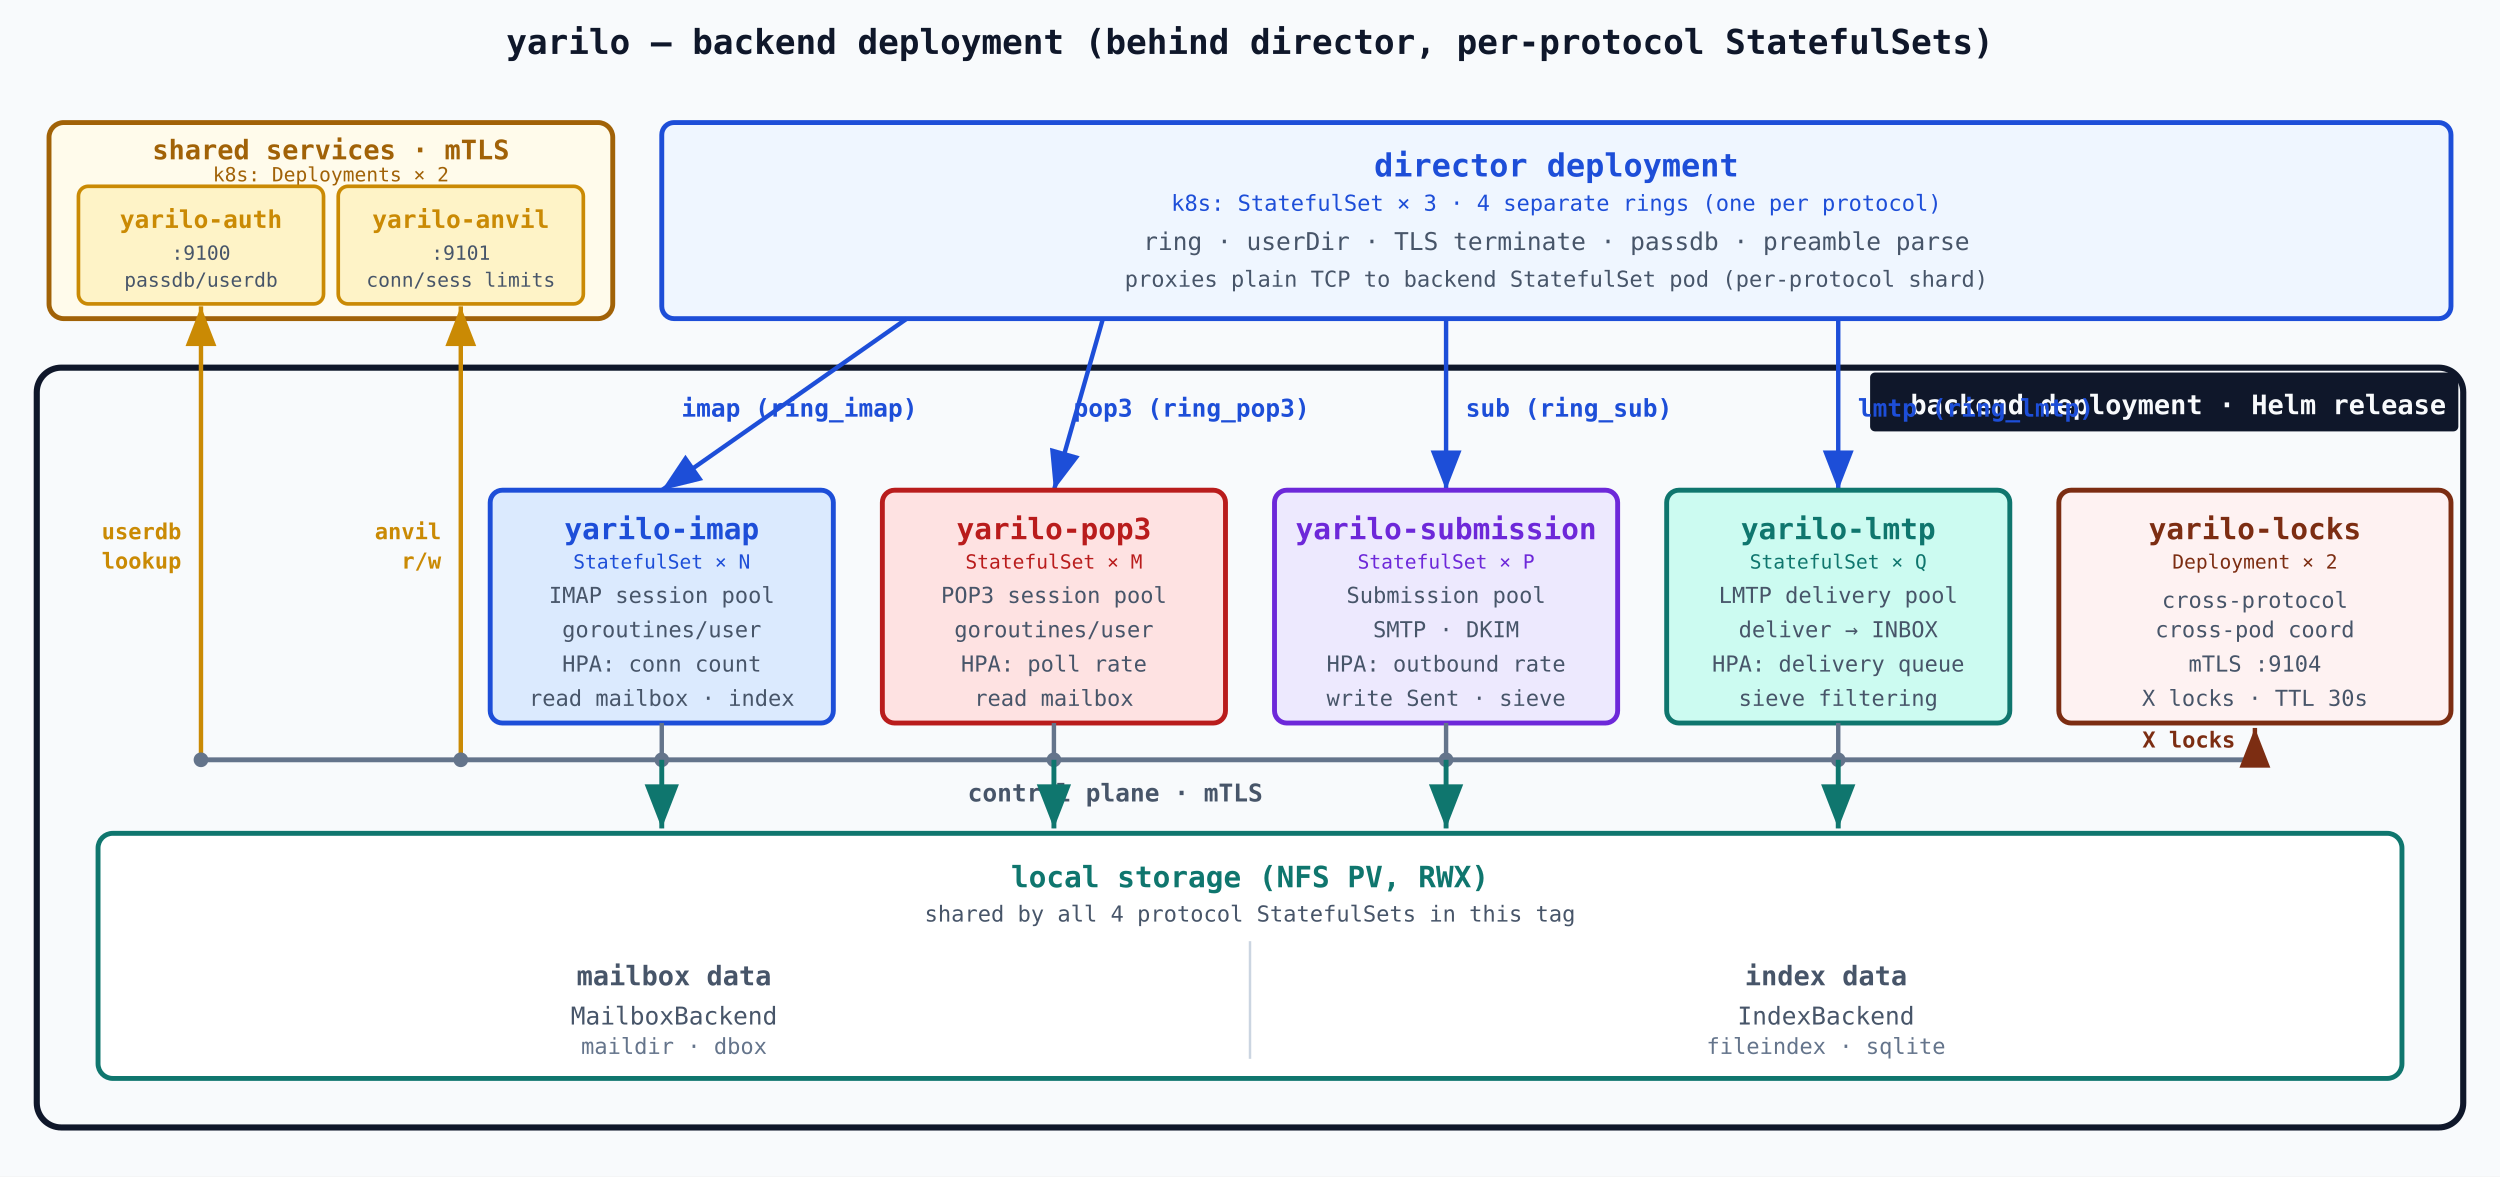
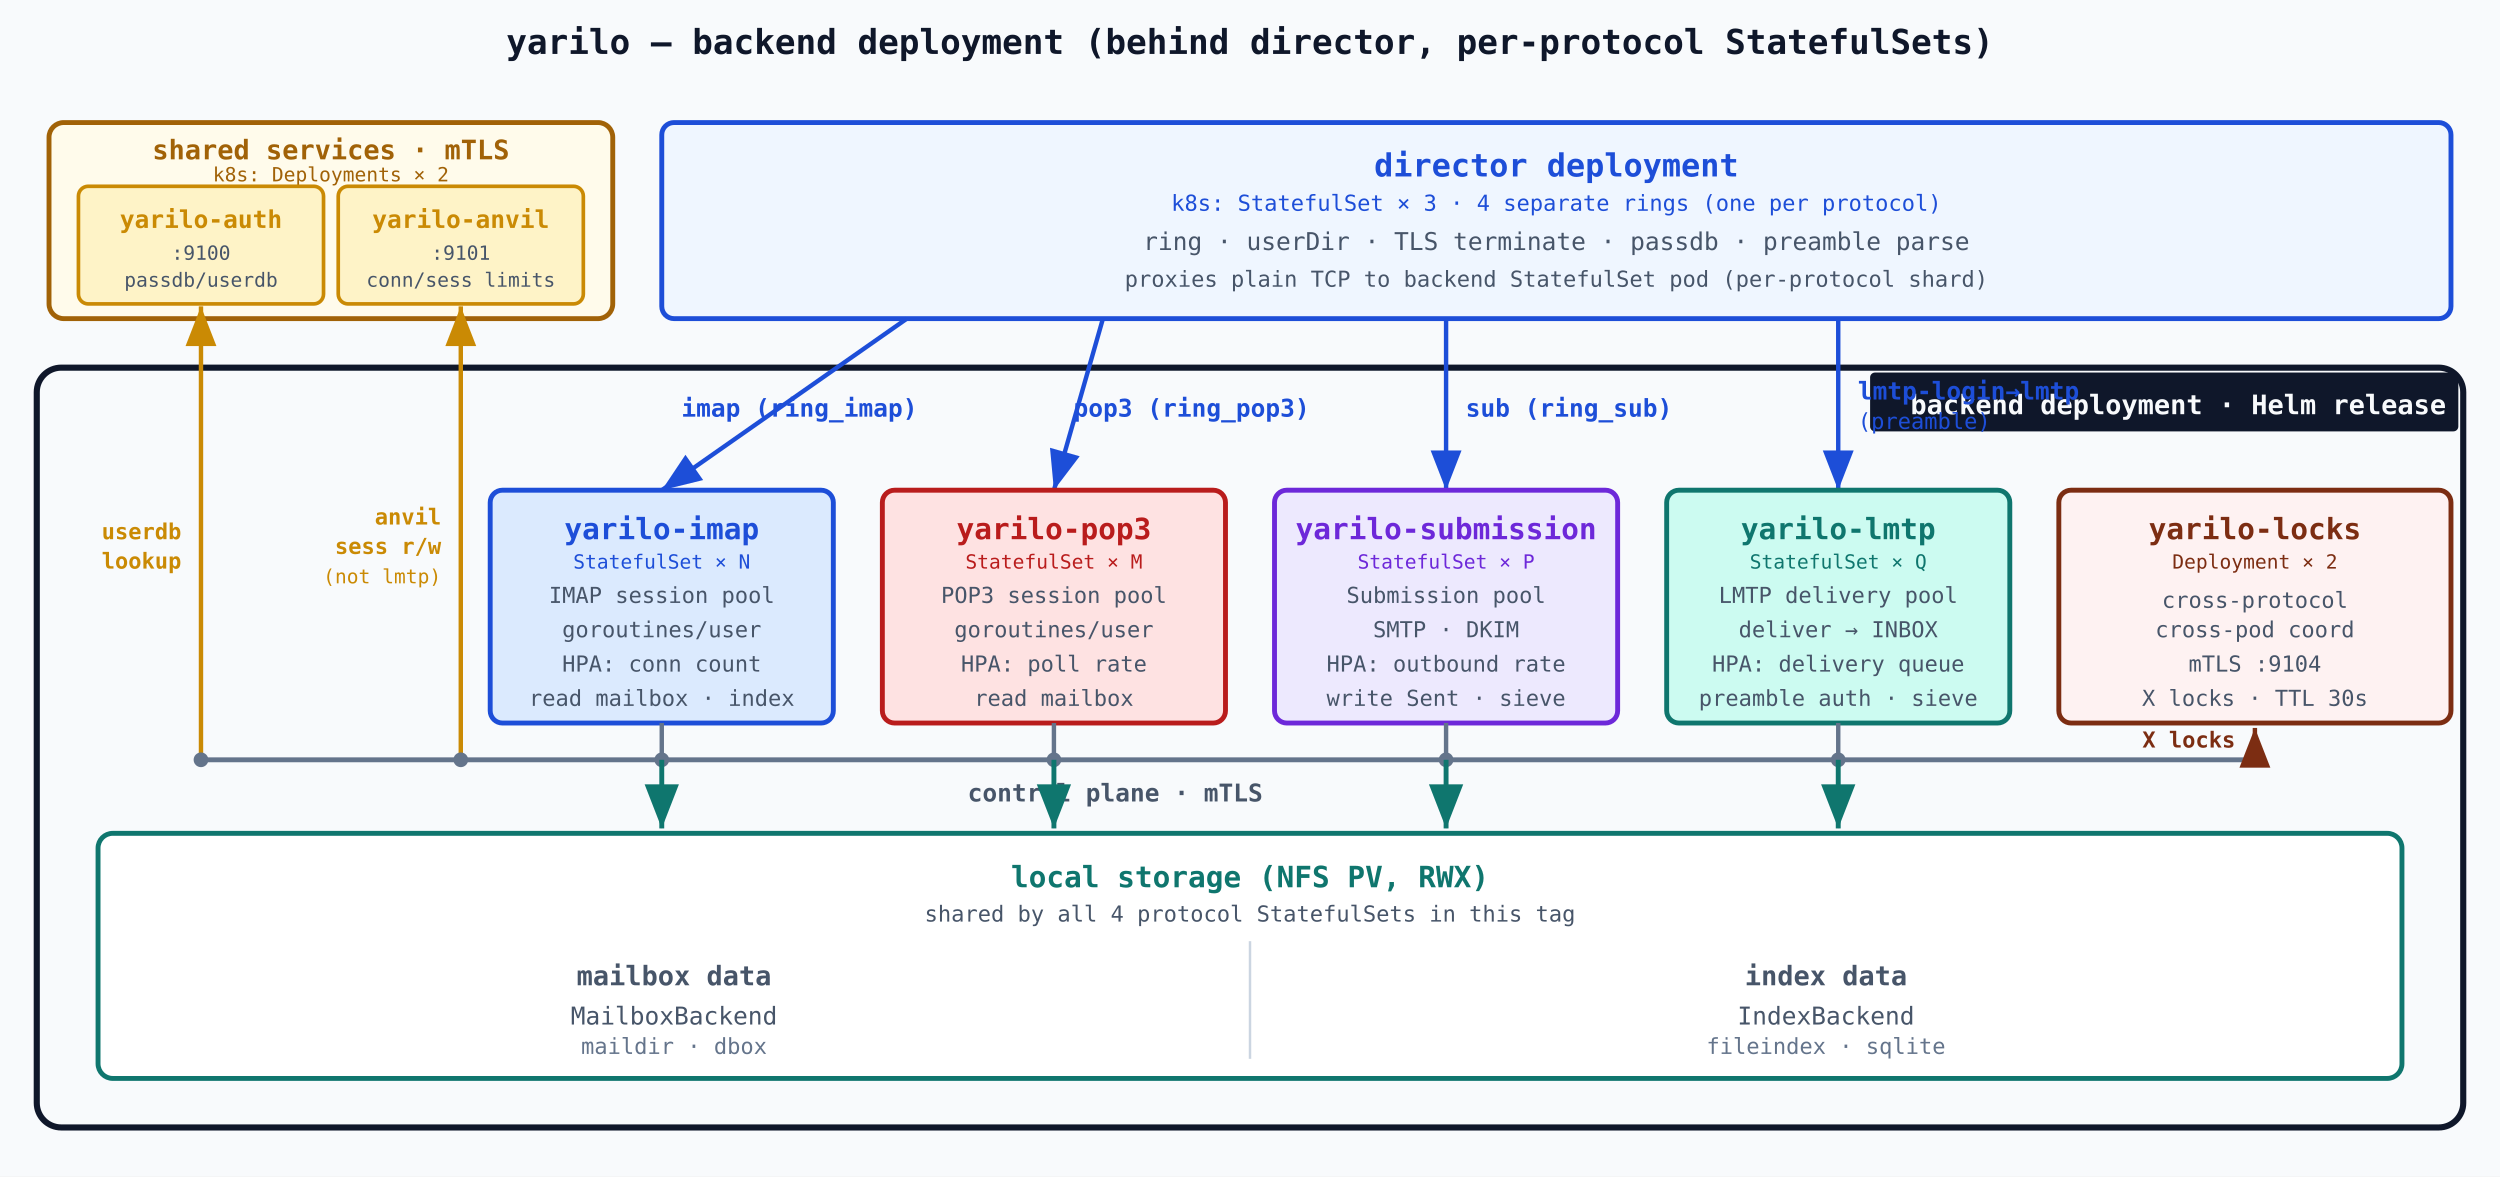
<svg xmlns="http://www.w3.org/2000/svg" width="1020" height="480" font-family="monospace">
  <defs>
    <marker id="ad" markerWidth="9" markerHeight="7" refX="9" refY="3.5" orient="auto">
      <polygon points="0 0,9 3.5,0 7" fill="#1d4ed8" />
    </marker>
    <marker id="aa" markerWidth="9" markerHeight="7" refX="9" refY="3.5" orient="auto">
      <polygon points="0 0,9 3.5,0 7" fill="#ca8a04" />
    </marker>
    <marker id="al" markerWidth="9" markerHeight="7" refX="9" refY="3.5" orient="auto">
      <polygon points="0 0,9 3.5,0 7" fill="#7c2d12" />
    </marker>
    <marker id="ap" markerWidth="9" markerHeight="7" refX="9" refY="3.5" orient="auto">
      <polygon points="0 0,9 3.5,0 7" fill="#0f766e" />
    </marker>
  </defs>
  <rect width="1020" height="480" fill="#f8fafc" />
  <text x="510" y="22" text-anchor="middle" fill="#0f172a" font-size="14" font-weight="bold">yarilo — backend deployment (behind director, per-protocol StatefulSets)</text>
  <rect x="20" y="50" width="230" height="80" rx="6" fill="#fffbeb" stroke="#a16207" stroke-width="2" />
  <text x="135" y="65" text-anchor="middle" fill="#a16207" font-size="11" font-weight="bold">shared services · mTLS</text>
  <text x="135" y="74" text-anchor="middle" fill="#a16207" font-size="8">k8s: Deployments × 2</text>
  <rect x="32" y="76" width="100" height="48" rx="4" fill="#fef3c7" stroke="#ca8a04" stroke-width="1.5" />
  <text x="82" y="93" text-anchor="middle" fill="#ca8a04" font-size="10" font-weight="bold">yarilo-auth</text>
  <text x="82" y="106" text-anchor="middle" fill="#475569" font-size="8">:9100</text>
  <text x="82" y="117" text-anchor="middle" fill="#475569" font-size="8">passdb/userdb</text>
  <rect x="138" y="76" width="100" height="48" rx="4" fill="#fef3c7" stroke="#ca8a04" stroke-width="1.5" />
  <text x="188" y="93" text-anchor="middle" fill="#ca8a04" font-size="10" font-weight="bold">yarilo-anvil</text>
  <text x="188" y="106" text-anchor="middle" fill="#475569" font-size="8">:9101</text>
  <text x="188" y="117" text-anchor="middle" fill="#475569" font-size="8">conn/sess limits</text>
  <rect x="270" y="50" width="730" height="80" rx="5" fill="#eff6ff" stroke="#1d4ed8" stroke-width="2" />
  <text x="635" y="72" text-anchor="middle" fill="#1d4ed8" font-size="13" font-weight="bold">director deployment</text>
  <text x="635" y="86" text-anchor="middle" fill="#1d4ed8" font-size="9">k8s: StatefulSet × 3 · 4 separate rings (one per protocol)</text>
  <text x="635" y="102" text-anchor="middle" fill="#475569" font-size="10">ring · userDir · TLS terminate · passdb · preamble parse</text>
  <text x="635" y="117" text-anchor="middle" fill="#475569" font-size="9">proxies plain TCP to backend StatefulSet pod (per-protocol shard)</text>
  <rect x="15" y="150" width="990" height="310" rx="10" fill="none" stroke="#0f172a" stroke-width="2.5" />
  <rect x="763" y="152" width="240" height="24" rx="2" fill="#0f172a" />
  <text x="998" y="169" text-anchor="end" fill="#f8fafc" font-size="11" font-weight="bold">backend deployment · Helm release</text>
  <line x1="370" y1="130" x2="270" y2="200" stroke="#1d4ed8" stroke-width="1.8" marker-end="url(#ad)" />
  <text x="278" y="170" text-anchor="start" fill="#1d4ed8" font-size="10" font-weight="bold">imap (ring_imap)</text>
  <line x1="450" y1="130" x2="430" y2="200" stroke="#1d4ed8" stroke-width="1.8" marker-end="url(#ad)" />
  <text x="438" y="170" text-anchor="start" fill="#1d4ed8" font-size="10" font-weight="bold">pop3 (ring_pop3)</text>
  <line x1="590" y1="130" x2="590" y2="200" stroke="#1d4ed8" stroke-width="1.8" marker-end="url(#ad)" />
  <text x="598" y="170" text-anchor="start" fill="#1d4ed8" font-size="10" font-weight="bold">sub (ring_sub)</text>
  <line x1="750" y1="130" x2="750" y2="200" stroke="#1d4ed8" stroke-width="1.8" marker-end="url(#ad)" />
-   <text x="758" y="170" text-anchor="start" fill="#1d4ed8" font-size="10" font-weight="bold">lmtp (ring_lmtp)</text>
+   <text x="758" y="163" text-anchor="start" fill="#1d4ed8" font-size="10" font-weight="bold">lmtp-login→lmtp</text>
+   <text x="758" y="175" text-anchor="start" fill="#1d4ed8" font-size="9">(preamble)</text>
  <rect x="200" y="200" width="140" height="95" rx="5" fill="#dbeafe" stroke="#1d4ed8" stroke-width="2" />
  <text x="270" y="220" text-anchor="middle" fill="#1d4ed8" font-size="12" font-weight="bold">yarilo-imap</text>
  <text x="270" y="232" text-anchor="middle" fill="#1d4ed8" font-size="8">StatefulSet × N</text>
  <text x="270" y="246" text-anchor="middle" fill="#475569" font-size="9">IMAP session pool</text>
  <text x="270" y="260" text-anchor="middle" fill="#475569" font-size="9">goroutines/user</text>
  <text x="270" y="274" text-anchor="middle" fill="#475569" font-size="9">HPA: conn count</text>
  <text x="270" y="288" text-anchor="middle" fill="#475569" font-size="9">read mailbox · index</text>
  <rect x="360" y="200" width="140" height="95" rx="5" fill="#fee2e2" stroke="#b91c1c" stroke-width="2" />
  <text x="430" y="220" text-anchor="middle" fill="#b91c1c" font-size="12" font-weight="bold">yarilo-pop3</text>
  <text x="430" y="232" text-anchor="middle" fill="#b91c1c" font-size="8">StatefulSet × M</text>
  <text x="430" y="246" text-anchor="middle" fill="#475569" font-size="9">POP3 session pool</text>
  <text x="430" y="260" text-anchor="middle" fill="#475569" font-size="9">goroutines/user</text>
  <text x="430" y="274" text-anchor="middle" fill="#475569" font-size="9">HPA: poll rate</text>
  <text x="430" y="288" text-anchor="middle" fill="#475569" font-size="9">read mailbox</text>
  <rect x="520" y="200" width="140" height="95" rx="5" fill="#ede9fe" stroke="#6d28d9" stroke-width="2" />
  <text x="590" y="220" text-anchor="middle" fill="#6d28d9" font-size="12" font-weight="bold">yarilo-submission</text>
  <text x="590" y="232" text-anchor="middle" fill="#6d28d9" font-size="8">StatefulSet × P</text>
  <text x="590" y="246" text-anchor="middle" fill="#475569" font-size="9">Submission pool</text>
  <text x="590" y="260" text-anchor="middle" fill="#475569" font-size="9">SMTP · DKIM</text>
  <text x="590" y="274" text-anchor="middle" fill="#475569" font-size="9">HPA: outbound rate</text>
  <text x="590" y="288" text-anchor="middle" fill="#475569" font-size="9">write Sent · sieve</text>
  <rect x="680" y="200" width="140" height="95" rx="5" fill="#ccfbf1" stroke="#0f766e" stroke-width="2" />
  <text x="750" y="220" text-anchor="middle" fill="#0f766e" font-size="12" font-weight="bold">yarilo-lmtp</text>
  <text x="750" y="232" text-anchor="middle" fill="#0f766e" font-size="8">StatefulSet × Q</text>
  <text x="750" y="246" text-anchor="middle" fill="#475569" font-size="9">LMTP delivery pool</text>
  <text x="750" y="260" text-anchor="middle" fill="#475569" font-size="9">deliver → INBOX</text>
  <text x="750" y="274" text-anchor="middle" fill="#475569" font-size="9">HPA: delivery queue</text>
-   <text x="750" y="288" text-anchor="middle" fill="#475569" font-size="9">sieve filtering</text>
+   <text x="750" y="288" text-anchor="middle" fill="#475569" font-size="9">preamble auth · sieve</text>
  <rect x="840" y="200" width="160" height="95" rx="5" fill="#fef2f2" stroke="#7c2d12" stroke-width="2" />
  <text x="920" y="220" text-anchor="middle" fill="#7c2d12" font-size="12" font-weight="bold">yarilo-locks</text>
  <text x="920" y="232" text-anchor="middle" fill="#7c2d12" font-size="8">Deployment × 2</text>
  <text x="920" y="248" text-anchor="middle" fill="#475569" font-size="9">cross-protocol</text>
  <text x="920" y="260" text-anchor="middle" fill="#475569" font-size="9">cross-pod coord</text>
  <text x="920" y="274" text-anchor="middle" fill="#475569" font-size="9">mTLS :9104</text>
  <text x="920" y="288" text-anchor="middle" fill="#475569" font-size="9">X locks · TTL 30s</text>
  <line x1="270" y1="295" x2="270" y2="310" stroke="#64748b" stroke-width="1.8" />
  <line x1="430" y1="295" x2="430" y2="310" stroke="#64748b" stroke-width="1.8" />
  <line x1="590" y1="295" x2="590" y2="310" stroke="#64748b" stroke-width="1.8" />
  <line x1="750" y1="295" x2="750" y2="310" stroke="#64748b" stroke-width="1.8" />
  <line x1="80" y1="310" x2="920" y2="310" stroke="#64748b" stroke-width="2" />
  <circle cx="270" cy="310" r="3" fill="#64748b" />
  <circle cx="430" cy="310" r="3" fill="#64748b" />
  <circle cx="590" cy="310" r="3" fill="#64748b" />
  <circle cx="750" cy="310" r="3" fill="#64748b" />
  <text x="455" y="327" text-anchor="middle" fill="#475569" font-size="10" font-weight="bold">control plane · mTLS</text>
  <line x1="920" y1="310" x2="920" y2="297" stroke="#7c2d12" stroke-width="1.8" marker-end="url(#al)" />
  <text x="912" y="305" text-anchor="end" fill="#7c2d12" font-size="9" font-weight="bold">X locks</text>
  <line x1="82" y1="310" x2="82" y2="125" stroke="#ca8a04" stroke-width="1.8" marker-end="url(#aa)" />
  <text x="74" y="220" text-anchor="end" fill="#ca8a04" font-size="9" font-weight="bold">userdb</text>
  <text x="74" y="232" text-anchor="end" fill="#ca8a04" font-size="9" font-weight="bold">lookup</text>
  <line x1="188" y1="310" x2="188" y2="125" stroke="#ca8a04" stroke-width="1.8" marker-end="url(#aa)" />
-   <text x="180" y="220" text-anchor="end" fill="#ca8a04" font-size="9" font-weight="bold">anvil</text>
-   <text x="180" y="232" text-anchor="end" fill="#ca8a04" font-size="9" font-weight="bold">r/w</text>
+   <text x="180" y="214" text-anchor="end" fill="#ca8a04" font-size="9" font-weight="bold">anvil</text>
+   <text x="180" y="226" text-anchor="end" fill="#ca8a04" font-size="9" font-weight="bold">sess r/w</text>
+   <text x="180" y="238" text-anchor="end" fill="#ca8a04" font-size="8">(not lmtp)</text>
  <circle cx="82" cy="310" r="3" fill="#64748b" />
  <circle cx="188" cy="310" r="3" fill="#64748b" />
  <line x1="270" y1="310" x2="270" y2="338" stroke="#0f766e" stroke-width="2" marker-end="url(#ap)" />
  <line x1="430" y1="310" x2="430" y2="338" stroke="#0f766e" stroke-width="2" marker-end="url(#ap)" />
  <line x1="590" y1="310" x2="590" y2="338" stroke="#0f766e" stroke-width="2" marker-end="url(#ap)" />
  <line x1="750" y1="310" x2="750" y2="338" stroke="#0f766e" stroke-width="2" marker-end="url(#ap)" />
  <rect x="40" y="340" width="940" height="100" rx="6" fill="#ffffff" stroke="#0f766e" stroke-width="2" />
  <text x="510" y="362" text-anchor="middle" fill="#0f766e" font-size="12" font-weight="bold">local storage (NFS PV, RWX)</text>
  <text x="510" y="376" text-anchor="middle" fill="#475569" font-size="9">shared by all 4 protocol StatefulSets in this tag</text>
  <line x1="510" y1="384" x2="510" y2="432" stroke="#cbd5e1" stroke-width="1" />
  <text x="275" y="402" text-anchor="middle" fill="#475569" font-size="11" font-weight="bold">mailbox data</text>
  <text x="275" y="418" text-anchor="middle" fill="#475569" font-size="10">MailboxBackend</text>
  <text x="275" y="430" text-anchor="middle" fill="#64748b" font-size="9">maildir · dbox</text>
  <text x="745" y="402" text-anchor="middle" fill="#475569" font-size="11" font-weight="bold">index data</text>
  <text x="745" y="418" text-anchor="middle" fill="#475569" font-size="10">IndexBackend</text>
  <text x="745" y="430" text-anchor="middle" fill="#64748b" font-size="9">fileindex · sqlite</text>
</svg>
